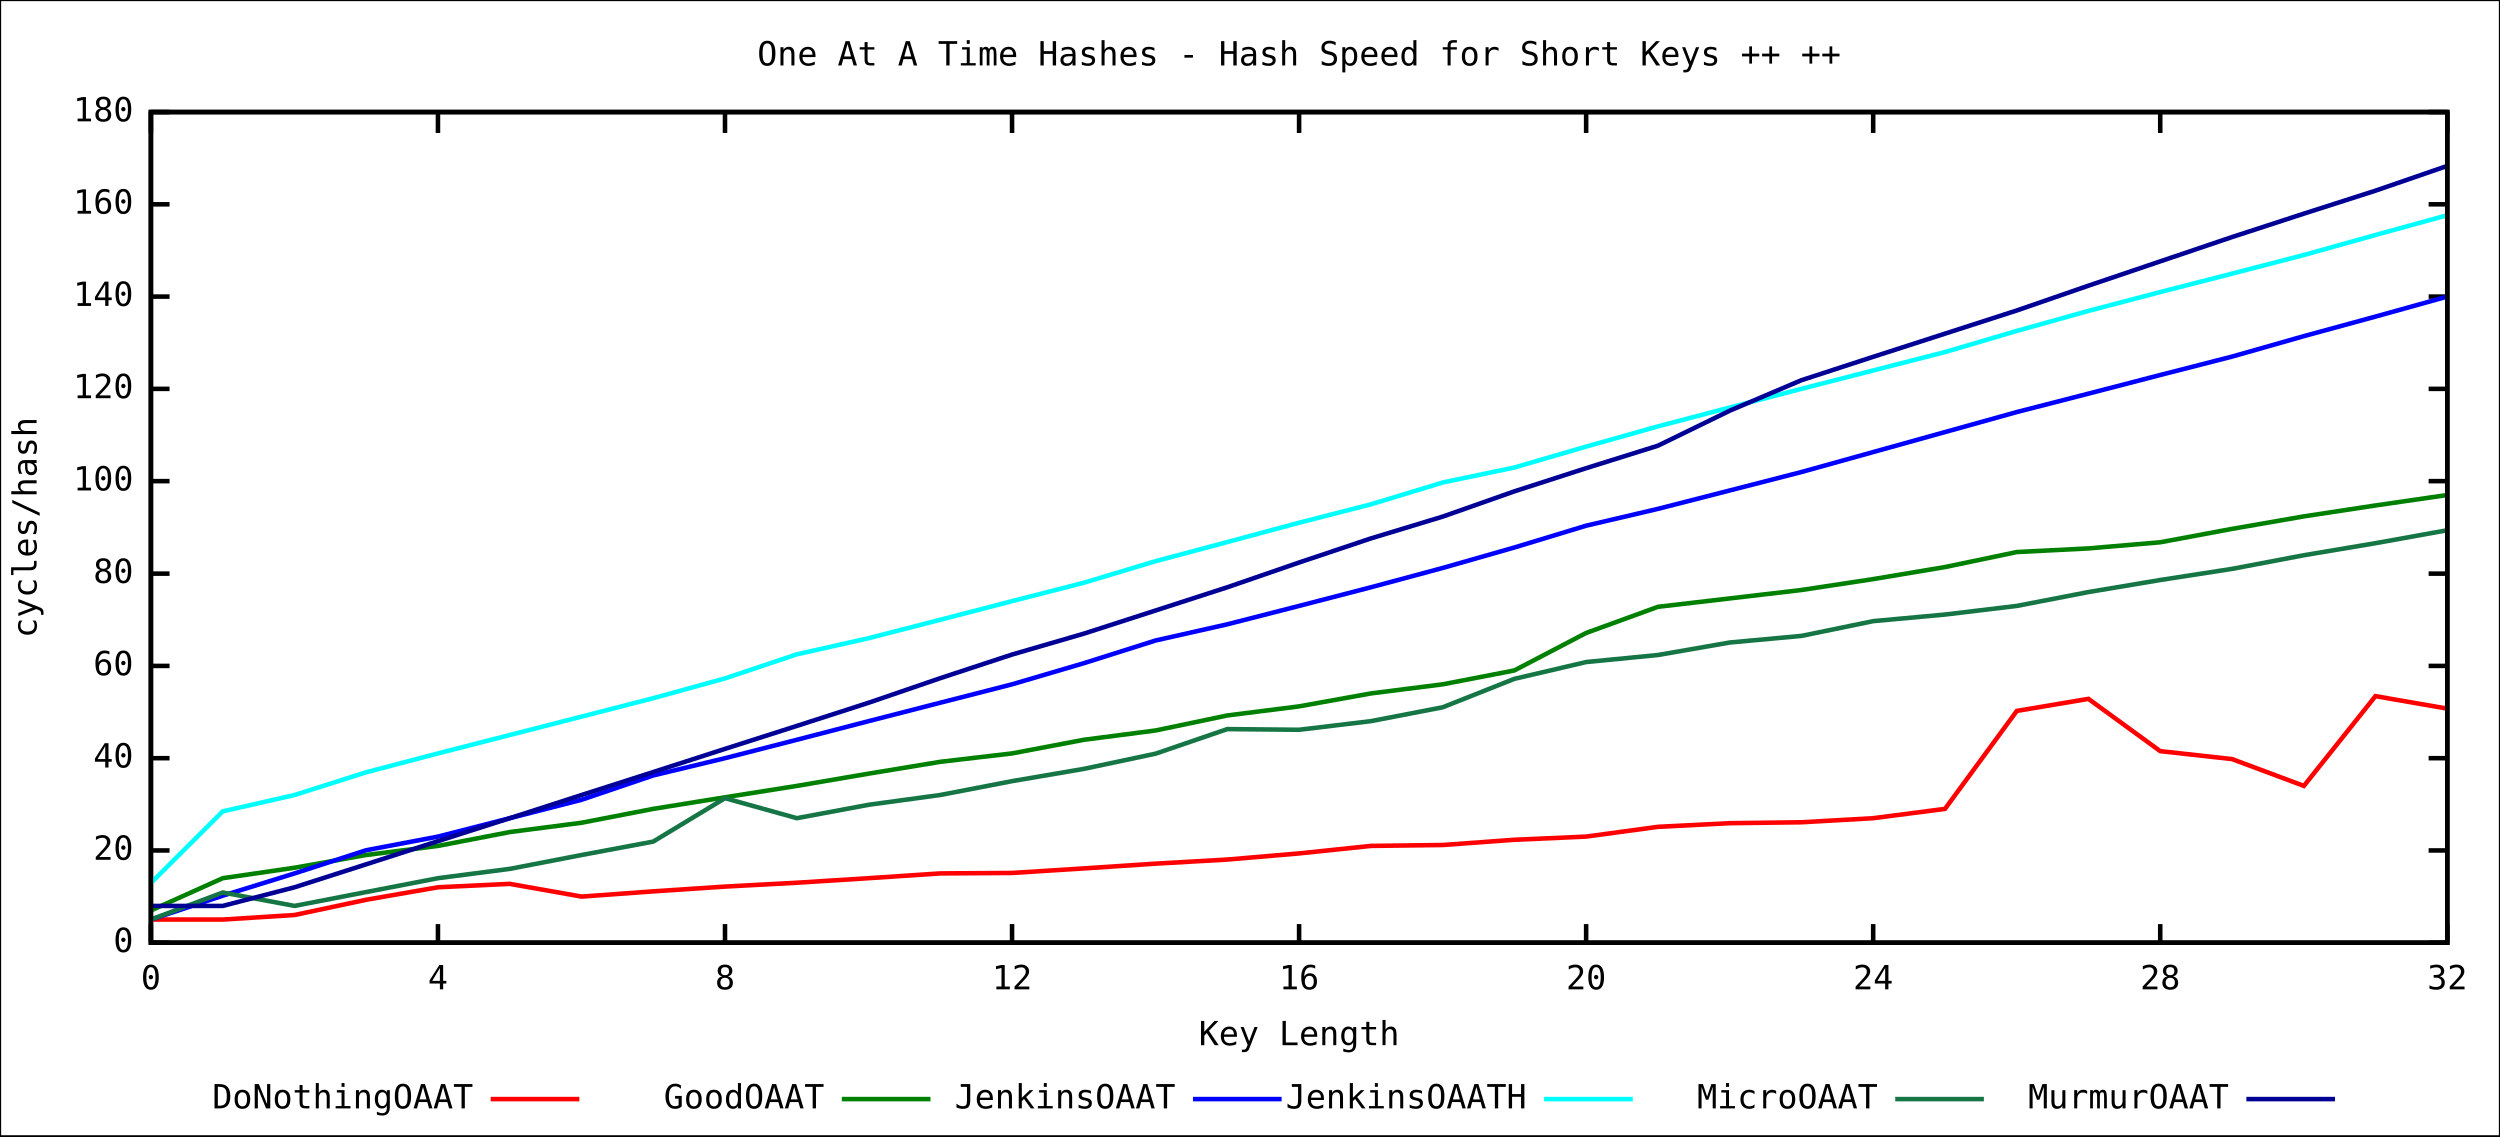
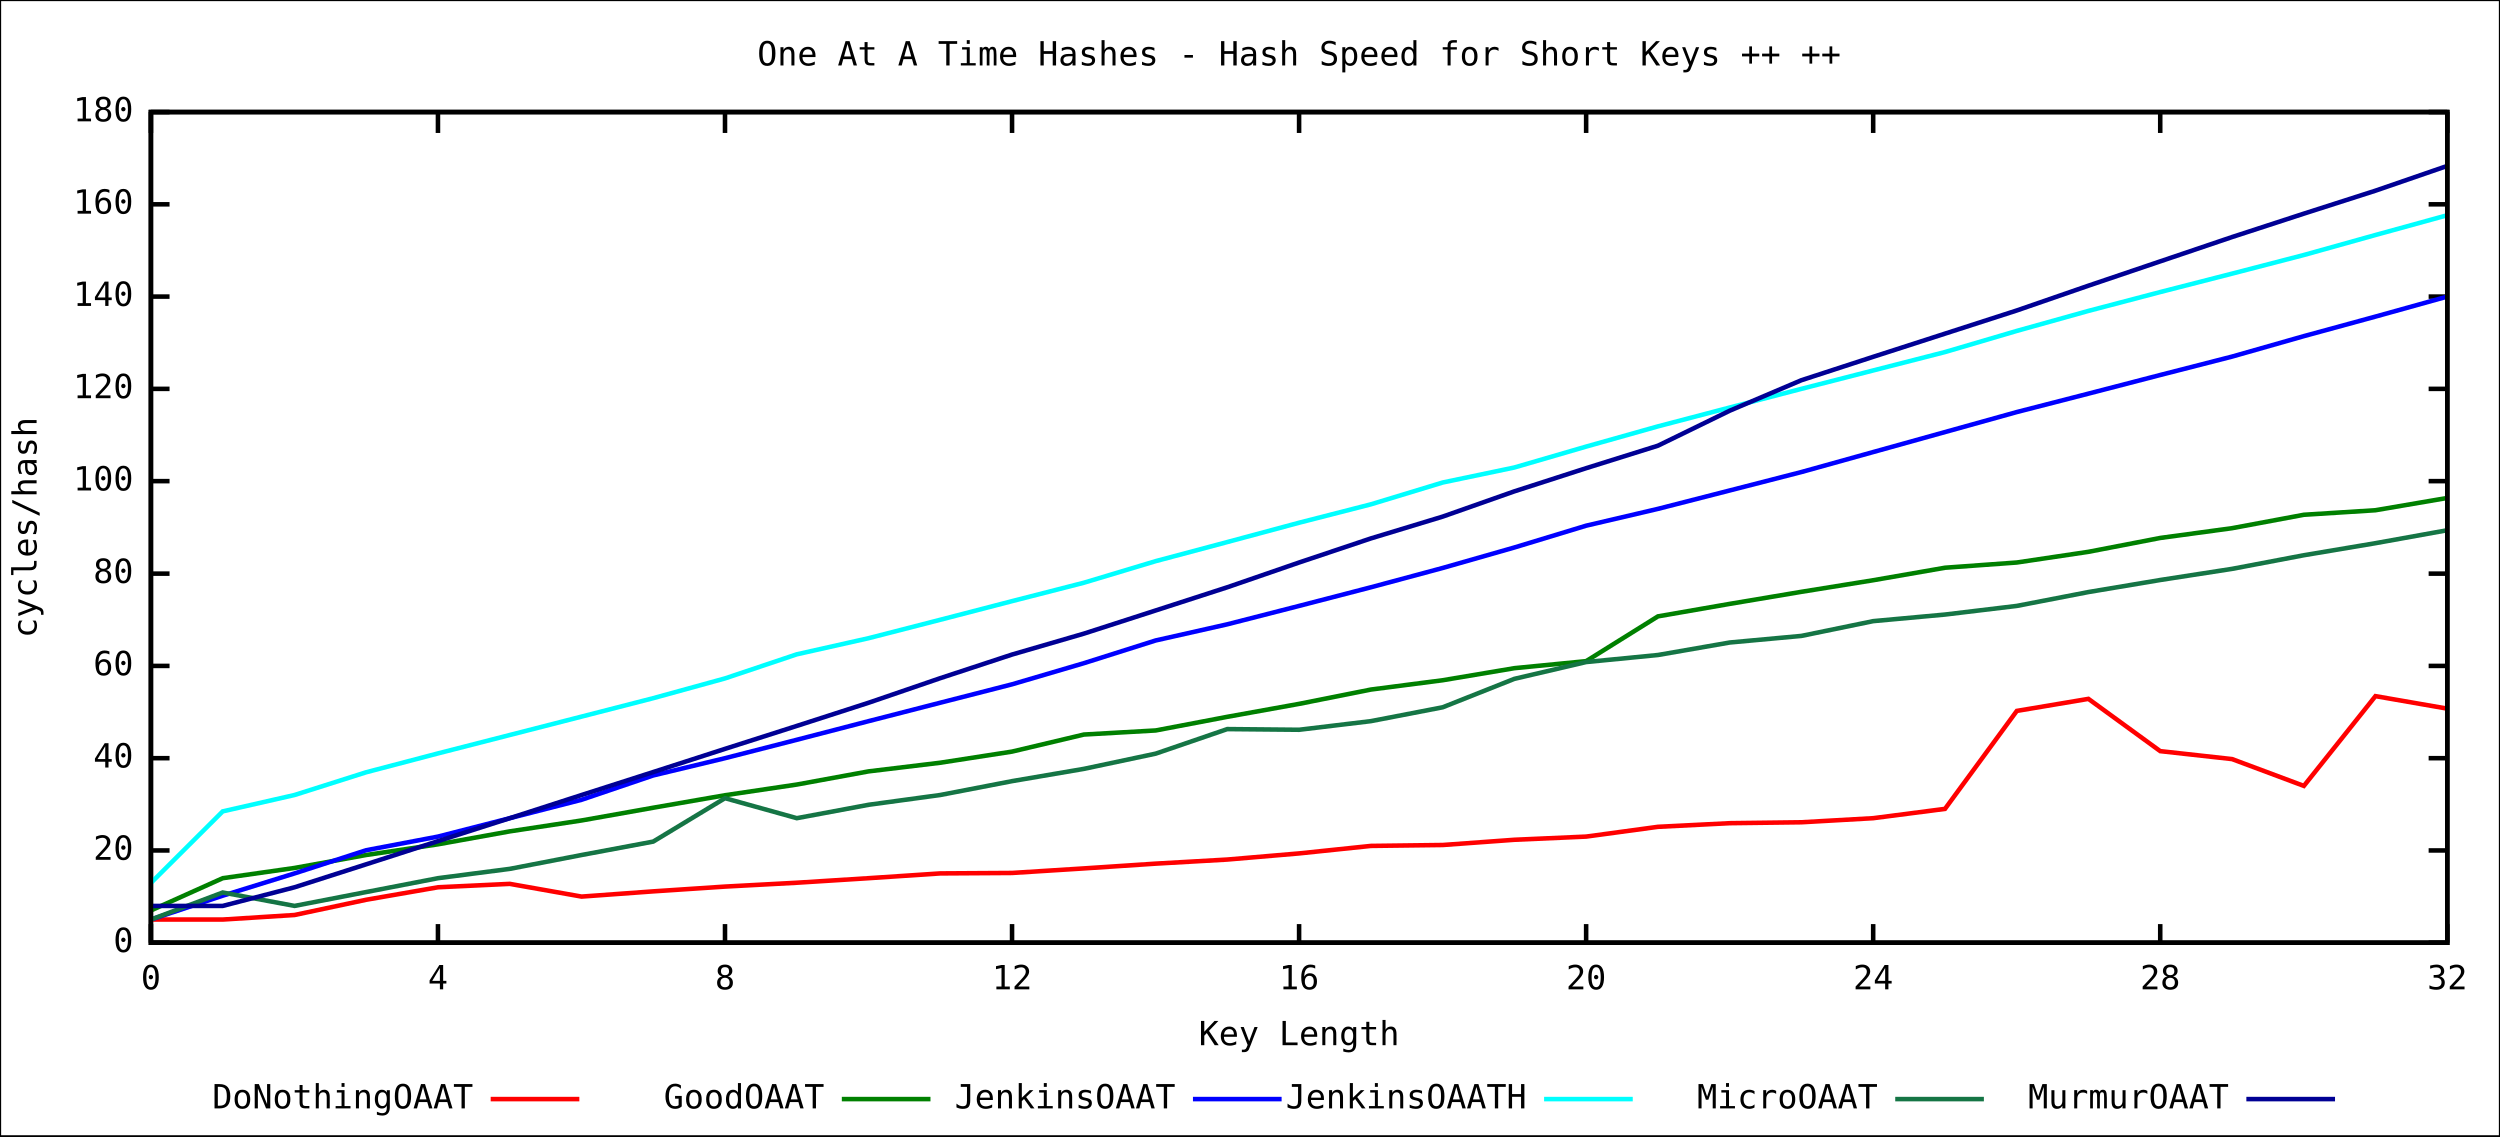
<svg xmlns="http://www.w3.org/2000/svg" xmlns:xlink="http://www.w3.org/1999/xlink" width="1100" height="500" viewBox="0 0 1100 500">
  <rect x="0" y="0" width="1100" height="500" fill="#ffffff" stroke="black" stroke-width="1" />
  <g id="gnuplot_canvas">
    <defs>
      <circle id="gpDot" r="0.5" stroke-width="0.5" />
      <path id="gpPt0" stroke-width="0.244" stroke="currentColor" d="M-1,0 h2 M0,-1 v2" />
      <path id="gpPt1" stroke-width="0.244" stroke="currentColor" d="M-1,-1 L1,1 M1,-1 L-1,1" />
      <path id="gpPt2" stroke-width="0.244" stroke="currentColor" d="M-1,0 L1,0 M0,-1 L0,1 M-1,-1 L1,1 M-1,1 L1,-1" />
      <rect id="gpPt3" stroke-width="0.244" stroke="currentColor" x="-1" y="-1" width="2" height="2" />
      <rect id="gpPt4" stroke-width="0.244" stroke="currentColor" fill="currentColor" x="-1" y="-1" width="2" height="2" />
      <circle id="gpPt5" stroke-width="0.244" stroke="currentColor" cx="0" cy="0" r="1" />
      <use xlink:href="#gpPt5" id="gpPt6" fill="currentColor" stroke="none" />
      <path id="gpPt7" stroke-width="0.244" stroke="currentColor" d="M0,-1.33 L-1.33,0.67 L1.33,0.67 z" />
      <use xlink:href="#gpPt7" id="gpPt8" fill="currentColor" stroke="none" />
      <use xlink:href="#gpPt7" id="gpPt9" stroke="currentColor" transform="rotate(180)" />
      <use xlink:href="#gpPt9" id="gpPt10" fill="currentColor" stroke="none" />
      <use xlink:href="#gpPt3" id="gpPt11" stroke="currentColor" transform="rotate(45)" />
      <use xlink:href="#gpPt11" id="gpPt12" fill="currentColor" stroke="none" />
    </defs>
    <g style="fill:none; color:white; stroke:currentColor; stroke-width:2.00; stroke-linecap:butt; stroke-linejoin:miter">
</g>
    <g style="fill:none; color:black; stroke:currentColor; stroke-width:2.00; stroke-linecap:butt; stroke-linejoin:miter">
      <path stroke="black" d="M66.4,414.8 L74.6,414.8 M1076.8,414.8 L1068.6,414.8  h0.01" />
      <g transform="translate(58.7,418.9)" style="stroke:none; fill:black; font-family:mono; font-size:11.00pt; text-anchor:end">
        <text> 0</text>
      </g>
      <path stroke="black" d="M66.4,374.2 L74.6,374.2 M1076.8,374.2 L1068.6,374.2  h0.01" />
      <g transform="translate(58.7,378.3)" style="stroke:none; fill:black; font-family:mono; font-size:11.00pt; text-anchor:end">
        <text> 20</text>
      </g>
      <path stroke="black" d="M66.4,333.6 L74.6,333.6 M1076.8,333.6 L1068.6,333.6  h0.01" />
      <g transform="translate(58.7,337.7)" style="stroke:none; fill:black; font-family:mono; font-size:11.00pt; text-anchor:end">
        <text> 40</text>
      </g>
      <path stroke="black" d="M66.4,293.0 L74.6,293.0 M1076.8,293.0 L1068.6,293.0  h0.01" />
      <g transform="translate(58.7,297.1)" style="stroke:none; fill:black; font-family:mono; font-size:11.00pt; text-anchor:end">
        <text> 60</text>
      </g>
      <path stroke="black" d="M66.4,252.4 L74.6,252.4 M1076.8,252.4 L1068.6,252.4  h0.01" />
      <g transform="translate(58.7,256.5)" style="stroke:none; fill:black; font-family:mono; font-size:11.00pt; text-anchor:end">
        <text> 80</text>
      </g>
      <path stroke="black" d="M66.4,211.7 L74.6,211.7 M1076.8,211.7 L1068.6,211.7  h0.01" />
      <g transform="translate(58.7,215.8)" style="stroke:none; fill:black; font-family:mono; font-size:11.00pt; text-anchor:end">
        <text> 100</text>
      </g>
      <path stroke="black" d="M66.4,171.1 L74.6,171.1 M1076.8,171.1 L1068.6,171.1  h0.01" />
      <g transform="translate(58.7,175.2)" style="stroke:none; fill:black; font-family:mono; font-size:11.00pt; text-anchor:end">
        <text> 120</text>
      </g>
      <path stroke="black" d="M66.4,130.5 L74.6,130.5 M1076.8,130.5 L1068.6,130.5  h0.01" />
      <g transform="translate(58.7,134.6)" style="stroke:none; fill:black; font-family:mono; font-size:11.00pt; text-anchor:end">
        <text> 140</text>
      </g>
      <path stroke="black" d="M66.4,89.9 L74.6,89.9 M1076.8,89.9 L1068.6,89.9  h0.01" />
      <g transform="translate(58.7,94.0)" style="stroke:none; fill:black; font-family:mono; font-size:11.00pt; text-anchor:end">
        <text> 160</text>
      </g>
      <path stroke="black" d="M66.4,49.3 L74.6,49.3 M1076.8,49.3 L1068.6,49.3  h0.01" />
      <g transform="translate(58.7,53.4)" style="stroke:none; fill:black; font-family:mono; font-size:11.00pt; text-anchor:end">
        <text> 180</text>
      </g>
      <path stroke="black" d="M66.4,414.8 L66.4,406.6 M66.4,49.3 L66.4,57.5  h0.01" />
      <g transform="translate(66.4,435.3)" style="stroke:none; fill:black; font-family:mono; font-size:11.00pt; text-anchor:middle">
        <text> 0</text>
      </g>
      <path stroke="black" d="M192.7,414.8 L192.7,406.6 M192.7,49.3 L192.7,57.5  h0.01" />
      <g transform="translate(192.7,435.3)" style="stroke:none; fill:black; font-family:mono; font-size:11.00pt; text-anchor:middle">
        <text> 4</text>
      </g>
      <path stroke="black" d="M319.0,414.8 L319.0,406.6 M319.0,49.3 L319.0,57.5  h0.01" />
      <g transform="translate(319.0,435.3)" style="stroke:none; fill:black; font-family:mono; font-size:11.00pt; text-anchor:middle">
        <text> 8</text>
      </g>
      <path stroke="black" d="M445.3,414.8 L445.3,406.6 M445.3,49.3 L445.3,57.5  h0.01" />
      <g transform="translate(445.3,435.3)" style="stroke:none; fill:black; font-family:mono; font-size:11.00pt; text-anchor:middle">
        <text> 12</text>
      </g>
      <path stroke="black" d="M571.6,414.8 L571.6,406.6 M571.6,49.3 L571.6,57.5  h0.01" />
      <g transform="translate(571.6,435.3)" style="stroke:none; fill:black; font-family:mono; font-size:11.00pt; text-anchor:middle">
        <text> 16</text>
      </g>
      <path stroke="black" d="M697.9,414.8 L697.9,406.6 M697.9,49.3 L697.9,57.5  h0.01" />
      <g transform="translate(697.9,435.3)" style="stroke:none; fill:black; font-family:mono; font-size:11.00pt; text-anchor:middle">
        <text> 20</text>
      </g>
      <path stroke="black" d="M824.2,414.8 L824.2,406.6 M824.2,49.3 L824.2,57.5  h0.01" />
      <g transform="translate(824.2,435.3)" style="stroke:none; fill:black; font-family:mono; font-size:11.00pt; text-anchor:middle">
        <text> 24</text>
      </g>
      <path stroke="black" d="M950.5,414.8 L950.5,406.6 M950.5,49.3 L950.5,57.5  h0.01" />
      <g transform="translate(950.5,435.3)" style="stroke:none; fill:black; font-family:mono; font-size:11.00pt; text-anchor:middle">
        <text> 28</text>
      </g>
      <path stroke="black" d="M1076.8,414.8 L1076.8,406.6 M1076.8,49.3 L1076.8,57.5  h0.01" />
      <g transform="translate(1076.8,435.3)" style="stroke:none; fill:black; font-family:mono; font-size:11.00pt; text-anchor:middle">
        <text> 32</text>
      </g>
      <path stroke="black" d="M66.4,49.3 L66.4,414.8 L1076.8,414.8 L1076.8,49.3 L66.4,49.3 Z  h0.01" />
      <g transform="translate(16.1,232.1) rotate(270)" style="stroke:none; fill:black; font-family:mono; font-size:11.00pt; text-anchor:middle">
        <text>cycles/hash</text>
      </g>
      <g transform="translate(571.6,459.9)" style="stroke:none; fill:black; font-family:mono; font-size:11.00pt; text-anchor:middle">
        <text>Key Length</text>
      </g>
      <g transform="translate(571.6,28.8)" style="stroke:none; fill:black; font-family:mono; font-size:11.00pt; text-anchor:middle">
        <text>One At A Time Hashes - Hash Speed for Short Keys <a href="One_At_A_Time_Hashes.medium.svg">++</a>
          <a href="One_At_A_Time_Hashes.long.svg">++</a>
        </text>
      </g>
    </g>
    <g id="DoNothingOAAT">
      <g style="fill:none; color:red; stroke:currentColor; stroke-width:2.00; stroke-linecap:butt; stroke-linejoin:miter">
        <g visibility="visible">
          <g transform="translate(208.2,487.7)" style="stroke:none; fill:black; font-family:mono; font-size:11.00pt; text-anchor:end">
            <text>DoNothingOAAT</text>
          </g>
          <path d="M215.9,483.6 L254.9,483.6  h0.01" />
        </g>
        <path d="M66.4,404.6 L98.0,404.6 L129.6,402.6 L161.1,395.9 L192.7,390.4 L224.3,388.9 L255.9,394.5 L287.4,392.2    L319.0,390.1 L350.6,388.4 L382.2,386.4 L413.7,384.3 L445.3,384.1 L476.9,382.1 L508.5,380.0 L540.0,378.2    L571.6,375.5 L603.2,372.2 L634.8,371.8 L666.3,369.5 L697.9,368.1 L729.5,363.8 L761.1,362.2 L792.6,361.8    L824.2,360.0 L855.8,355.9 L887.4,312.8 L918.9,307.5 L950.5,330.5 L982.1,334.0 L1013.7,345.8 L1045.2,306.3    L1076.8,311.8  h0.01" />
      </g>
    </g>
    <g id="GoodOAAT">
      <g style="fill:none; color:green; stroke:currentColor; stroke-width:2.00; stroke-linecap:butt; stroke-linejoin:miter">
        <g visibility="visible">
          <g transform="translate(362.7,487.7)" style="stroke:none; fill:black; font-family:mono; font-size:11.00pt; text-anchor:end">
            <text>GoodOAAT</text>
          </g>
          <path d="M370.4,483.6 L409.4,483.6  h0.01" />
        </g>
-         <path d="M66.4,400.6 L98.0,386.4 L129.6,381.8 L161.1,376.2 L192.7,372.2 L224.3,366.1 L255.9,362.0 L287.4,355.9    L319.0,350.8 L350.6,345.8 L382.2,340.4 L413.7,335.2 L445.3,331.5 L476.9,325.5 L508.5,321.4 L540.0,314.8    L571.6,310.8 L603.2,305.1 L634.8,301.1 L666.3,295.0 L697.9,278.5 L729.5,267.0 L761.1,263.3 L792.6,259.6    L824.2,254.8 L855.8,249.5 L887.4,242.9 L918.9,241.3 L950.5,238.6 L982.1,232.7 L1013.7,227.2 L1045.2,222.4    L1076.8,217.8  h0.01" />
+         <path d="M66.4,400.6 L98.0,386.4 L129.6,381.9 L161.1,376.2 L192.7,371.5 L224.3,365.8 L255.9,361.0 L287.4,355.4    L319.0,349.9 L350.6,345.2 L382.2,339.4 L413.7,335.6 L445.3,330.7 L476.9,323.2 L508.5,321.4 L540.0,315.4    L571.6,309.7 L603.2,303.4 L634.8,299.3 L666.3,294.0 L697.9,290.9 L729.5,271.2 L761.1,265.7 L792.6,260.4    L824.2,255.3 L855.8,249.8 L887.4,247.5 L918.9,242.8 L950.5,236.7 L982.1,232.4 L1013.7,226.5 L1045.2,224.5    L1076.8,219.1  h0.01" />
      </g>
    </g>
    <g id="JenkinsOAAT">
      <g style="fill:none; color:blue; stroke:currentColor; stroke-width:2.00; stroke-linecap:butt; stroke-linejoin:miter">
        <g visibility="visible">
          <g transform="translate(517.2,487.7)" style="stroke:none; fill:black; font-family:mono; font-size:11.00pt; text-anchor:end">
            <text>JenkinsOAAT</text>
          </g>
          <path d="M524.9,483.6 L563.9,483.6  h0.01" />
        </g>
        <path d="M66.4,404.6 L98.0,394.1 L129.6,384.3 L161.1,374.1 L192.7,368.1 L224.3,360.0 L255.9,351.9 L287.4,341.2    L319.0,333.6 L350.6,325.5 L382.2,317.3 L413.7,309.2 L445.3,301.1 L476.9,291.8 L508.5,281.8 L540.0,274.7    L571.6,266.6 L603.2,258.4 L634.8,249.9 L666.3,240.9 L697.9,231.3 L729.5,223.9 L761.1,215.8 L792.6,207.7    L824.2,198.9 L855.8,190.1 L887.4,181.3 L918.9,173.2 L950.5,165.0 L982.1,156.9 L1013.7,147.9 L1045.2,139.3    L1076.8,130.5  h0.01" />
      </g>
    </g>
    <g id="JenkinsOAATH">
      <g style="fill:none; color:cyan; stroke:currentColor; stroke-width:2.00; stroke-linecap:butt; stroke-linejoin:miter">
        <g visibility="visible">
          <g transform="translate(671.7,487.7)" style="stroke:none; fill:black; font-family:mono; font-size:11.00pt; text-anchor:end">
            <text>JenkinsOAATH</text>
          </g>
          <path d="M679.4,483.6 L718.4,483.6  h0.01" />
        </g>
        <path d="M66.4,388.5 L98.0,357.0 L129.6,349.8 L161.1,339.8 L192.7,331.5 L224.3,323.4 L255.9,315.3 L287.4,307.2    L319.0,298.5 L350.6,287.9 L382.2,280.8 L413.7,272.7 L445.3,264.5 L476.9,256.4 L508.5,246.9 L540.0,238.5    L571.6,230.0 L603.2,221.9 L634.8,212.3 L666.3,205.7 L697.9,196.5 L729.5,187.6 L761.1,179.3 L792.6,171.1    L824.2,163.0 L855.8,154.9 L887.4,145.6 L918.9,136.8 L950.5,128.5 L982.1,120.4 L1013.7,112.2 L1045.2,103.4    L1076.8,94.7  h0.01" />
      </g>
    </g>
    <g id="MicroOAAT">
      <g style="fill:none; color:#157545; stroke:currentColor; stroke-width:2.00; stroke-linecap:butt; stroke-linejoin:miter">
        <g visibility="visible">
          <g transform="translate(826.2,487.7)" style="stroke:none; fill:black; font-family:mono; font-size:11.00pt; text-anchor:end">
            <text>MicroOAAT</text>
          </g>
          <path d="M833.9,483.6 L872.9,483.6  h0.01" />
        </g>
        <path d="M66.4,404.6 L98.0,392.7 L129.6,398.6 L161.1,392.5 L192.7,386.4 L224.3,382.3 L255.9,376.2 L287.4,370.3    L319.0,351.2 L350.6,360.0 L382.2,354.1 L413.7,349.8 L445.3,343.7 L476.9,338.3 L508.5,331.6 L540.0,320.8    L571.6,321.1 L603.2,317.3 L634.8,311.2 L666.3,298.7 L697.9,291.3 L729.5,288.2 L761.1,282.7 L792.6,279.8    L824.2,273.3 L855.8,270.4 L887.4,266.6 L918.9,260.5 L950.5,255.2 L982.1,250.3 L1013.7,244.3 L1045.2,239.0    L1076.8,233.3  h0.01" />
      </g>
    </g>
    <g id="MurmurOAAT">
      <g style="fill:none; color:#000094; stroke:currentColor; stroke-width:2.00; stroke-linecap:butt; stroke-linejoin:miter">
        <g visibility="visible">
          <g transform="translate(980.7,487.7)" style="stroke:none; fill:black; font-family:mono; font-size:11.00pt; text-anchor:end">
            <text>MurmurOAAT</text>
          </g>
          <path d="M988.4,483.6 L1027.4,483.6  h0.01" />
        </g>
        <path d="M66.4,398.6 L98.0,398.6 L129.6,390.4 L161.1,380.3 L192.7,370.1 L224.3,360.0 L255.9,349.8 L287.4,339.7    L319.0,329.5 L350.6,319.4 L382.2,309.2 L413.7,298.4 L445.3,288.0 L476.9,278.8 L508.5,268.6 L540.0,258.4    L571.6,247.5 L603.2,236.9 L634.8,227.3 L666.3,216.2 L697.9,206.0 L729.5,196.1 L761.1,180.7 L792.6,167.3    L824.2,157.0 L855.8,146.8 L887.4,136.6 L918.9,125.7 L950.5,115.0 L982.1,104.3 L1013.7,94.0 L1045.2,83.9    L1076.8,73.0  h0.01" />
      </g>
    </g>
    <g style="fill:none; color:black; stroke:currentColor; stroke-width:2.00; stroke-linecap:butt; stroke-linejoin:miter">
      <path stroke="black" d="M66.4,49.3 L66.4,414.8 L1076.8,414.8 L1076.8,49.3 L66.4,49.3 Z  h0.01" />
    </g>
  </g>
  <text id="coord_text" text-anchor="start" pointer-events="none" font-size="12" font-family="Arial" visibility="hidden"> </text>
</svg>
